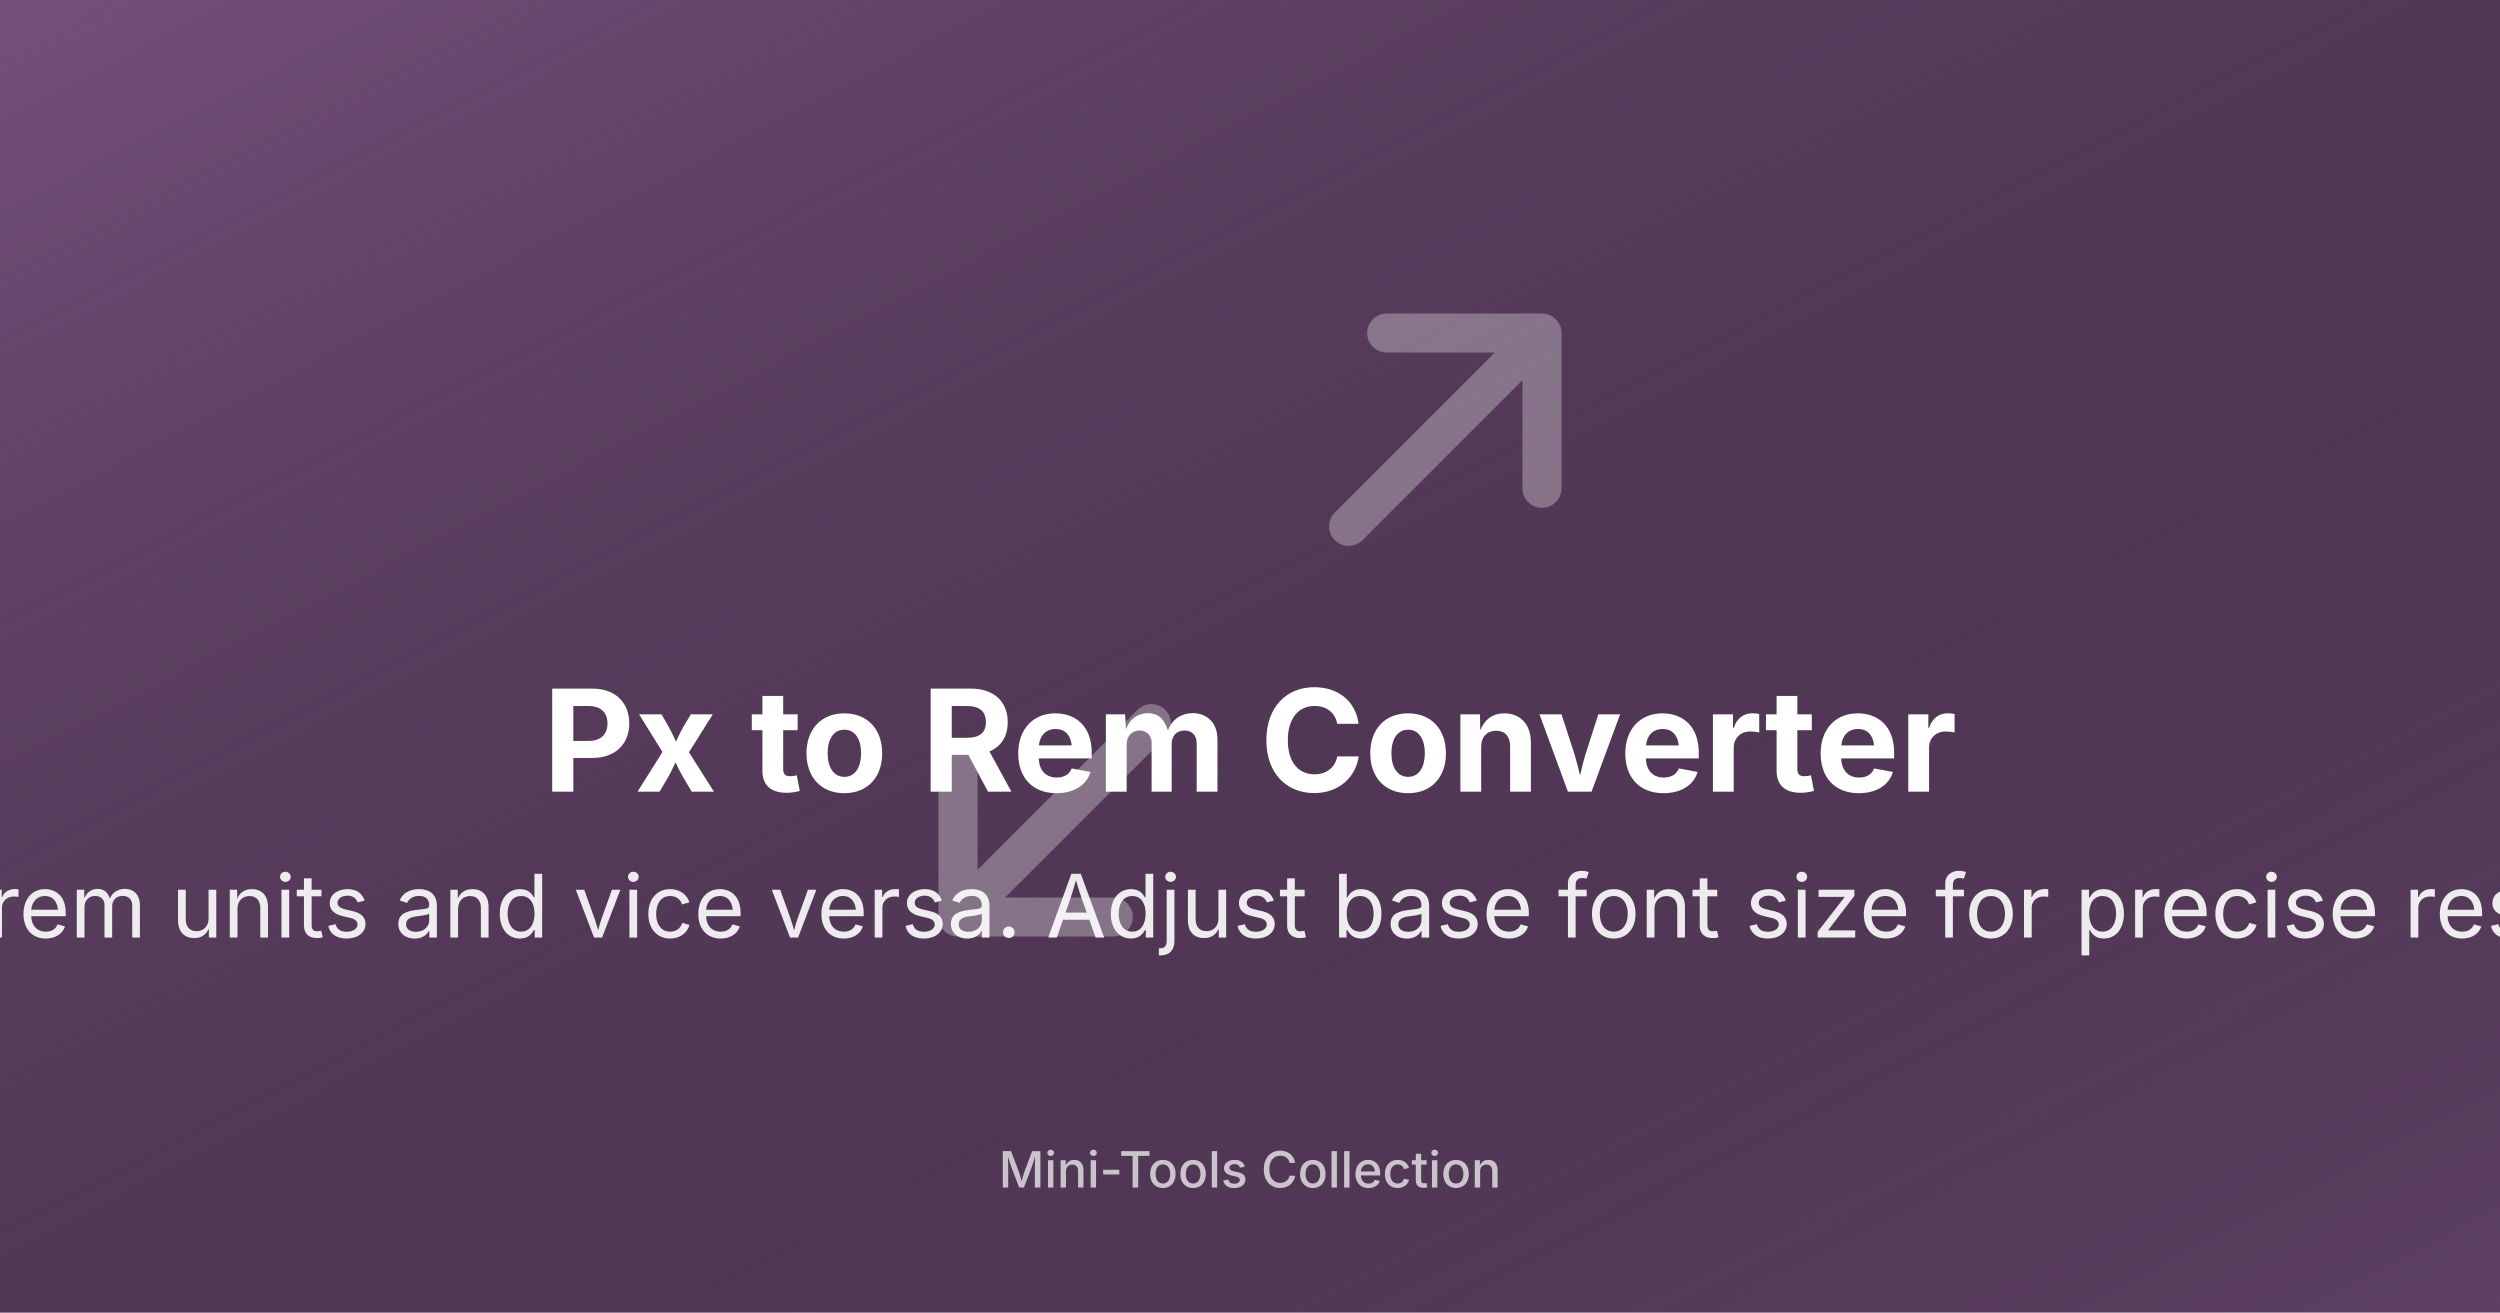
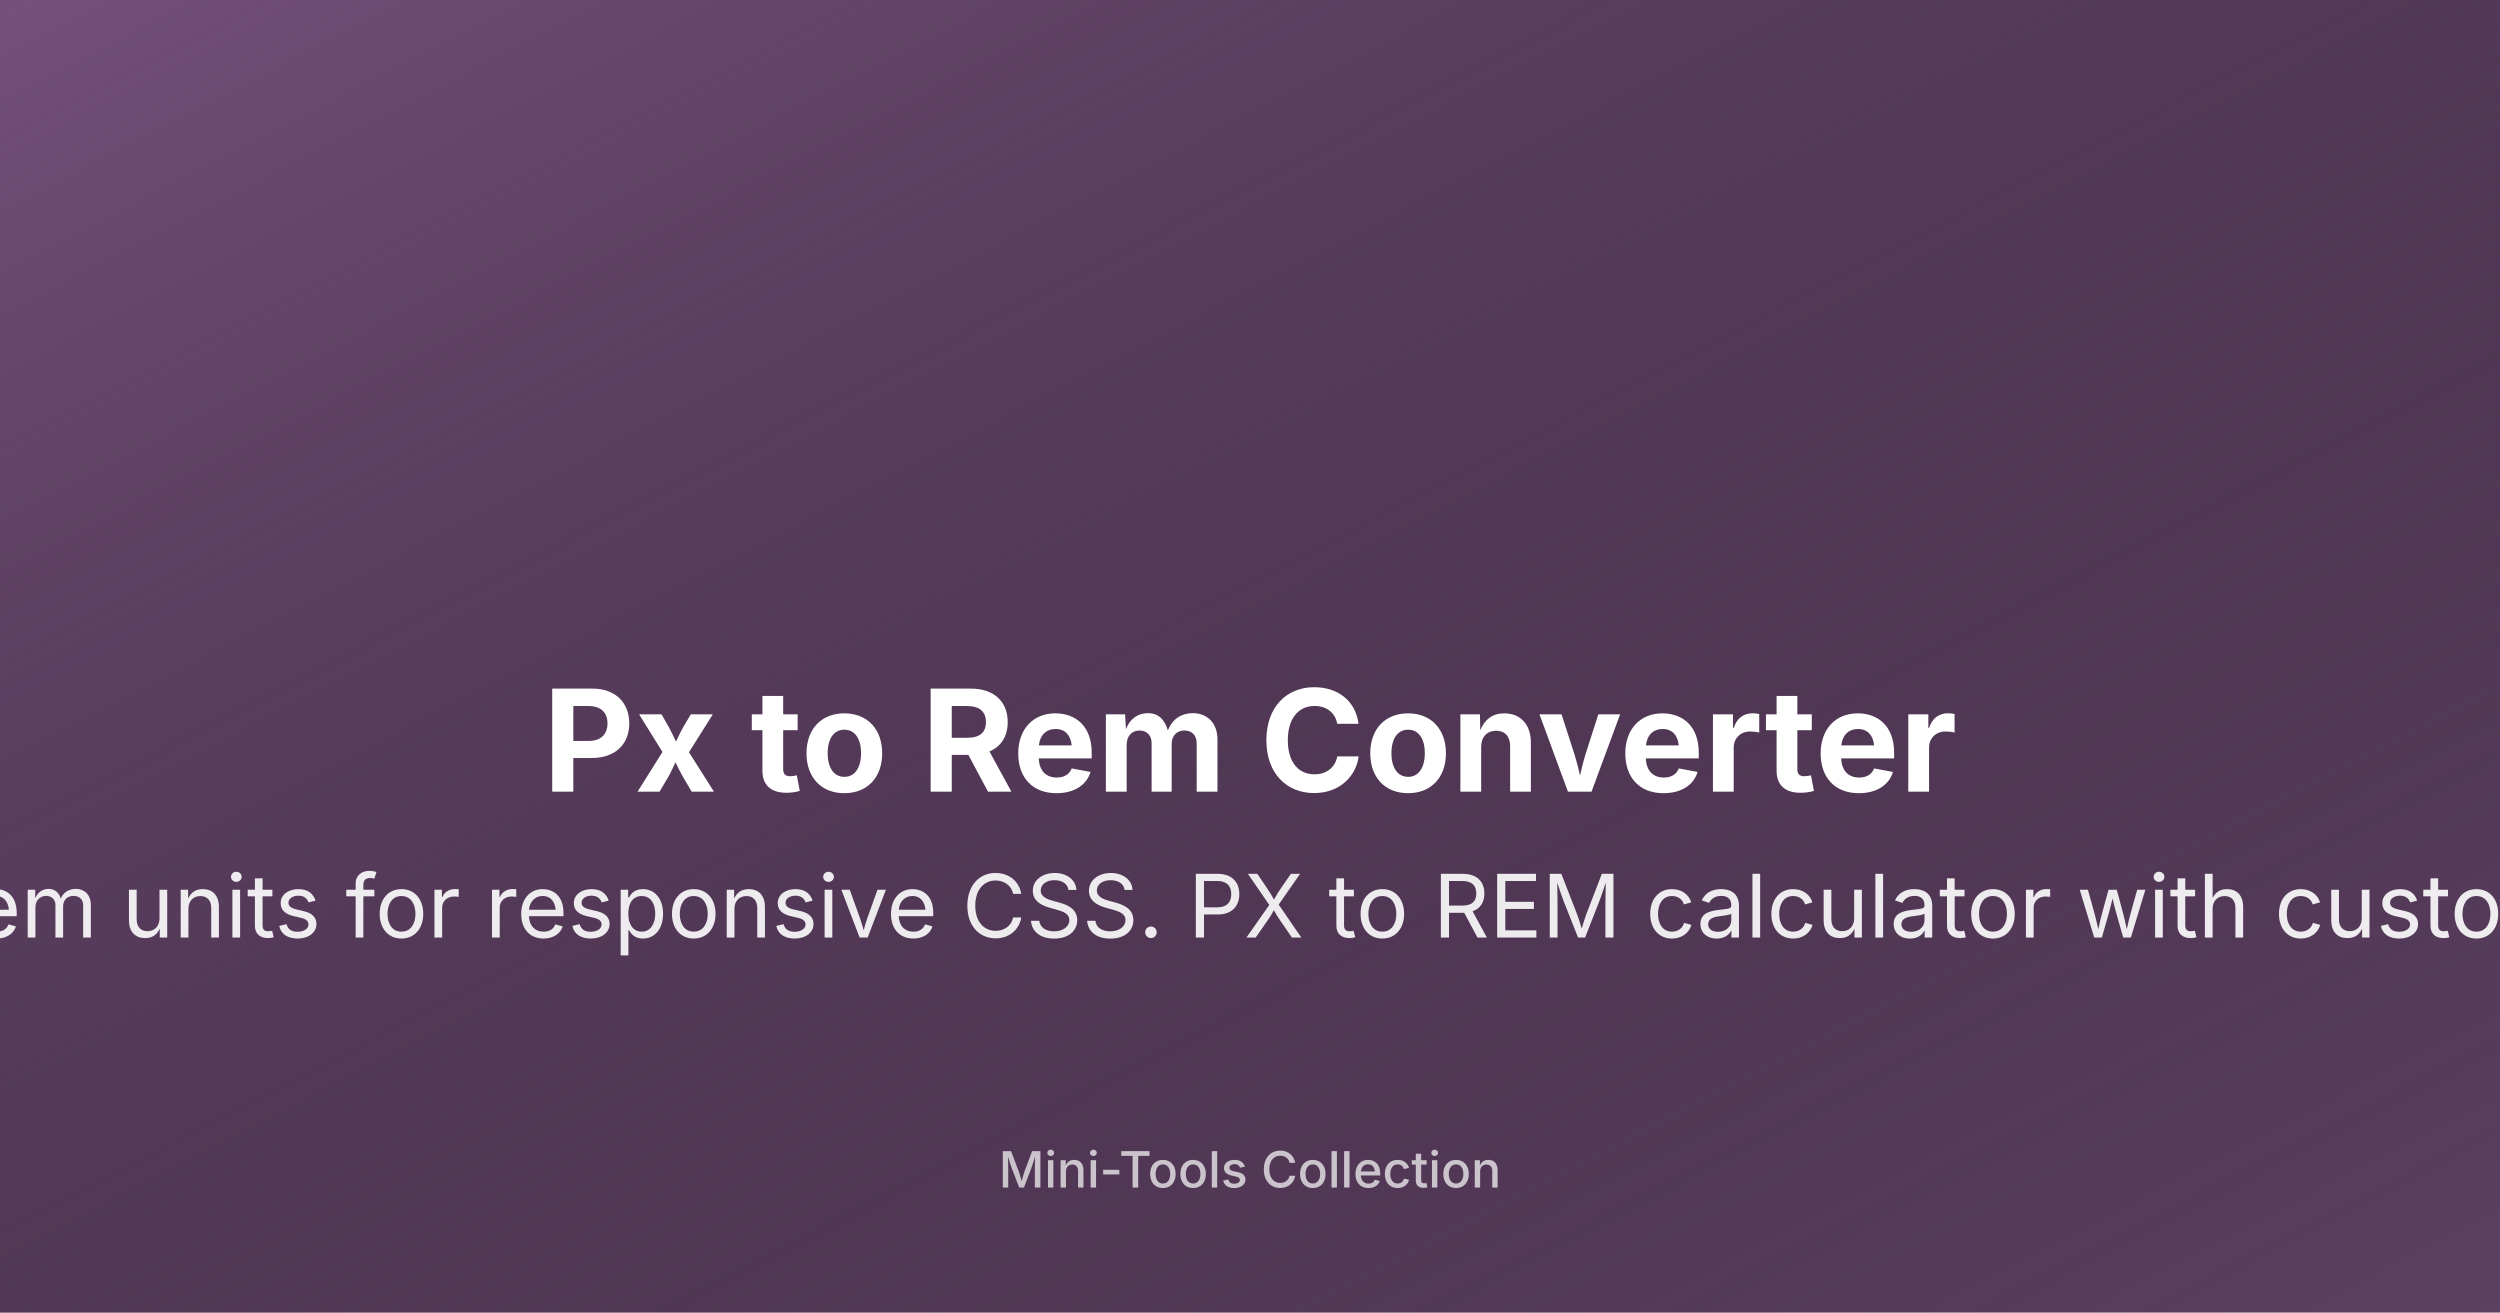
<svg xmlns="http://www.w3.org/2000/svg" width="1200" height="630" viewBox="0 0 1200 630">
  <rect width="1200" height="630" fill="#75507b" />
  <defs>
    <linearGradient id="gradpxToRemConverter" x1="0%" y1="0%" x2="100%" y2="100%">
      <stop offset="0%" style="stop-color:#75507b;stop-opacity:1" />
      <stop offset="100%" style="stop-color:#000000;stop-opacity:0.2" />
    </linearGradient>
  </defs>
  <rect width="1200" height="630" fill="url(#gradpxToRemConverter)" />
  <g transform="translate(450, 150)">
    <svg width="300" height="300" viewBox="0 0 16 16" fill="#ffffff" opacity="0.3">
-       <path fill-rule="evenodd" d="M5.828 10.172a.5.5 0 0 0-.707 0l-4.096 4.096V11.5a.5.5 0 0 0-1 0v3.975a.5.5 0 0 0 .5.5H4.5a.5.5 0 0 0 0-1H1.732l4.096-4.096a.5.5 0 0 0 0-.707zm4.344-4.344a.5.5 0 0 0 .707 0l4.096-4.096V4.5a.5.5 0 1 0 1 0V.525a.5.5 0 0 0-.5-.5H11.5a.5.5 0 0 0 0 1h2.768l-4.096 4.096a.5.5 0 0 0 0 .707z" />
+       &lt;path fill-rule="evenodd" d="M5.828 10.172a.5.5 0 0 0-.707 0l-4.096 4.096V11.5a.5.5 0 0 0-1 0v3.975a.5.5 0 0 0 .5.5H4.5a.5.5 0 0 0 0-1H1.732l4.096-4.096a.5.5 0 0 0 0-.707zm4.344-4.344a.5.5 0 0 0 .707 0l4.096-4.096V4.5a.5.5 0 1 0 1 0V.525a.5.5 0 0 0-.5-.5H11.5a.5.5 0 0 0 0 1h2.768l-4.096 4.096a.5.5 0 0 0 0 .707z"/&gt;
    </svg>
  </g>
  <text x="600" y="380" font-family="system-ui, -apple-system, sans-serif" font-size="68" font-weight="700" fill="#ffffff" text-anchor="middle">
    Px to Rem Converter
  </text>
  <text x="600" y="450" font-family="system-ui, -apple-system, sans-serif" font-size="42" font-weight="400" fill="#ffffff" text-anchor="middle" opacity="0.9">
-     Convert pixels to rem units and vice versa. Adjust base font size for precise responsive design...
+     Convert pixels to rem units for responsive CSS. PX to REM calculator with custom base font size,...
  </text>
  <text x="600" y="570" font-family="system-ui, -apple-system, sans-serif" font-size="24" font-weight="500" fill="#ffffff" text-anchor="middle" opacity="0.7">
    Mini-Tools Collection
  </text>
</svg>
